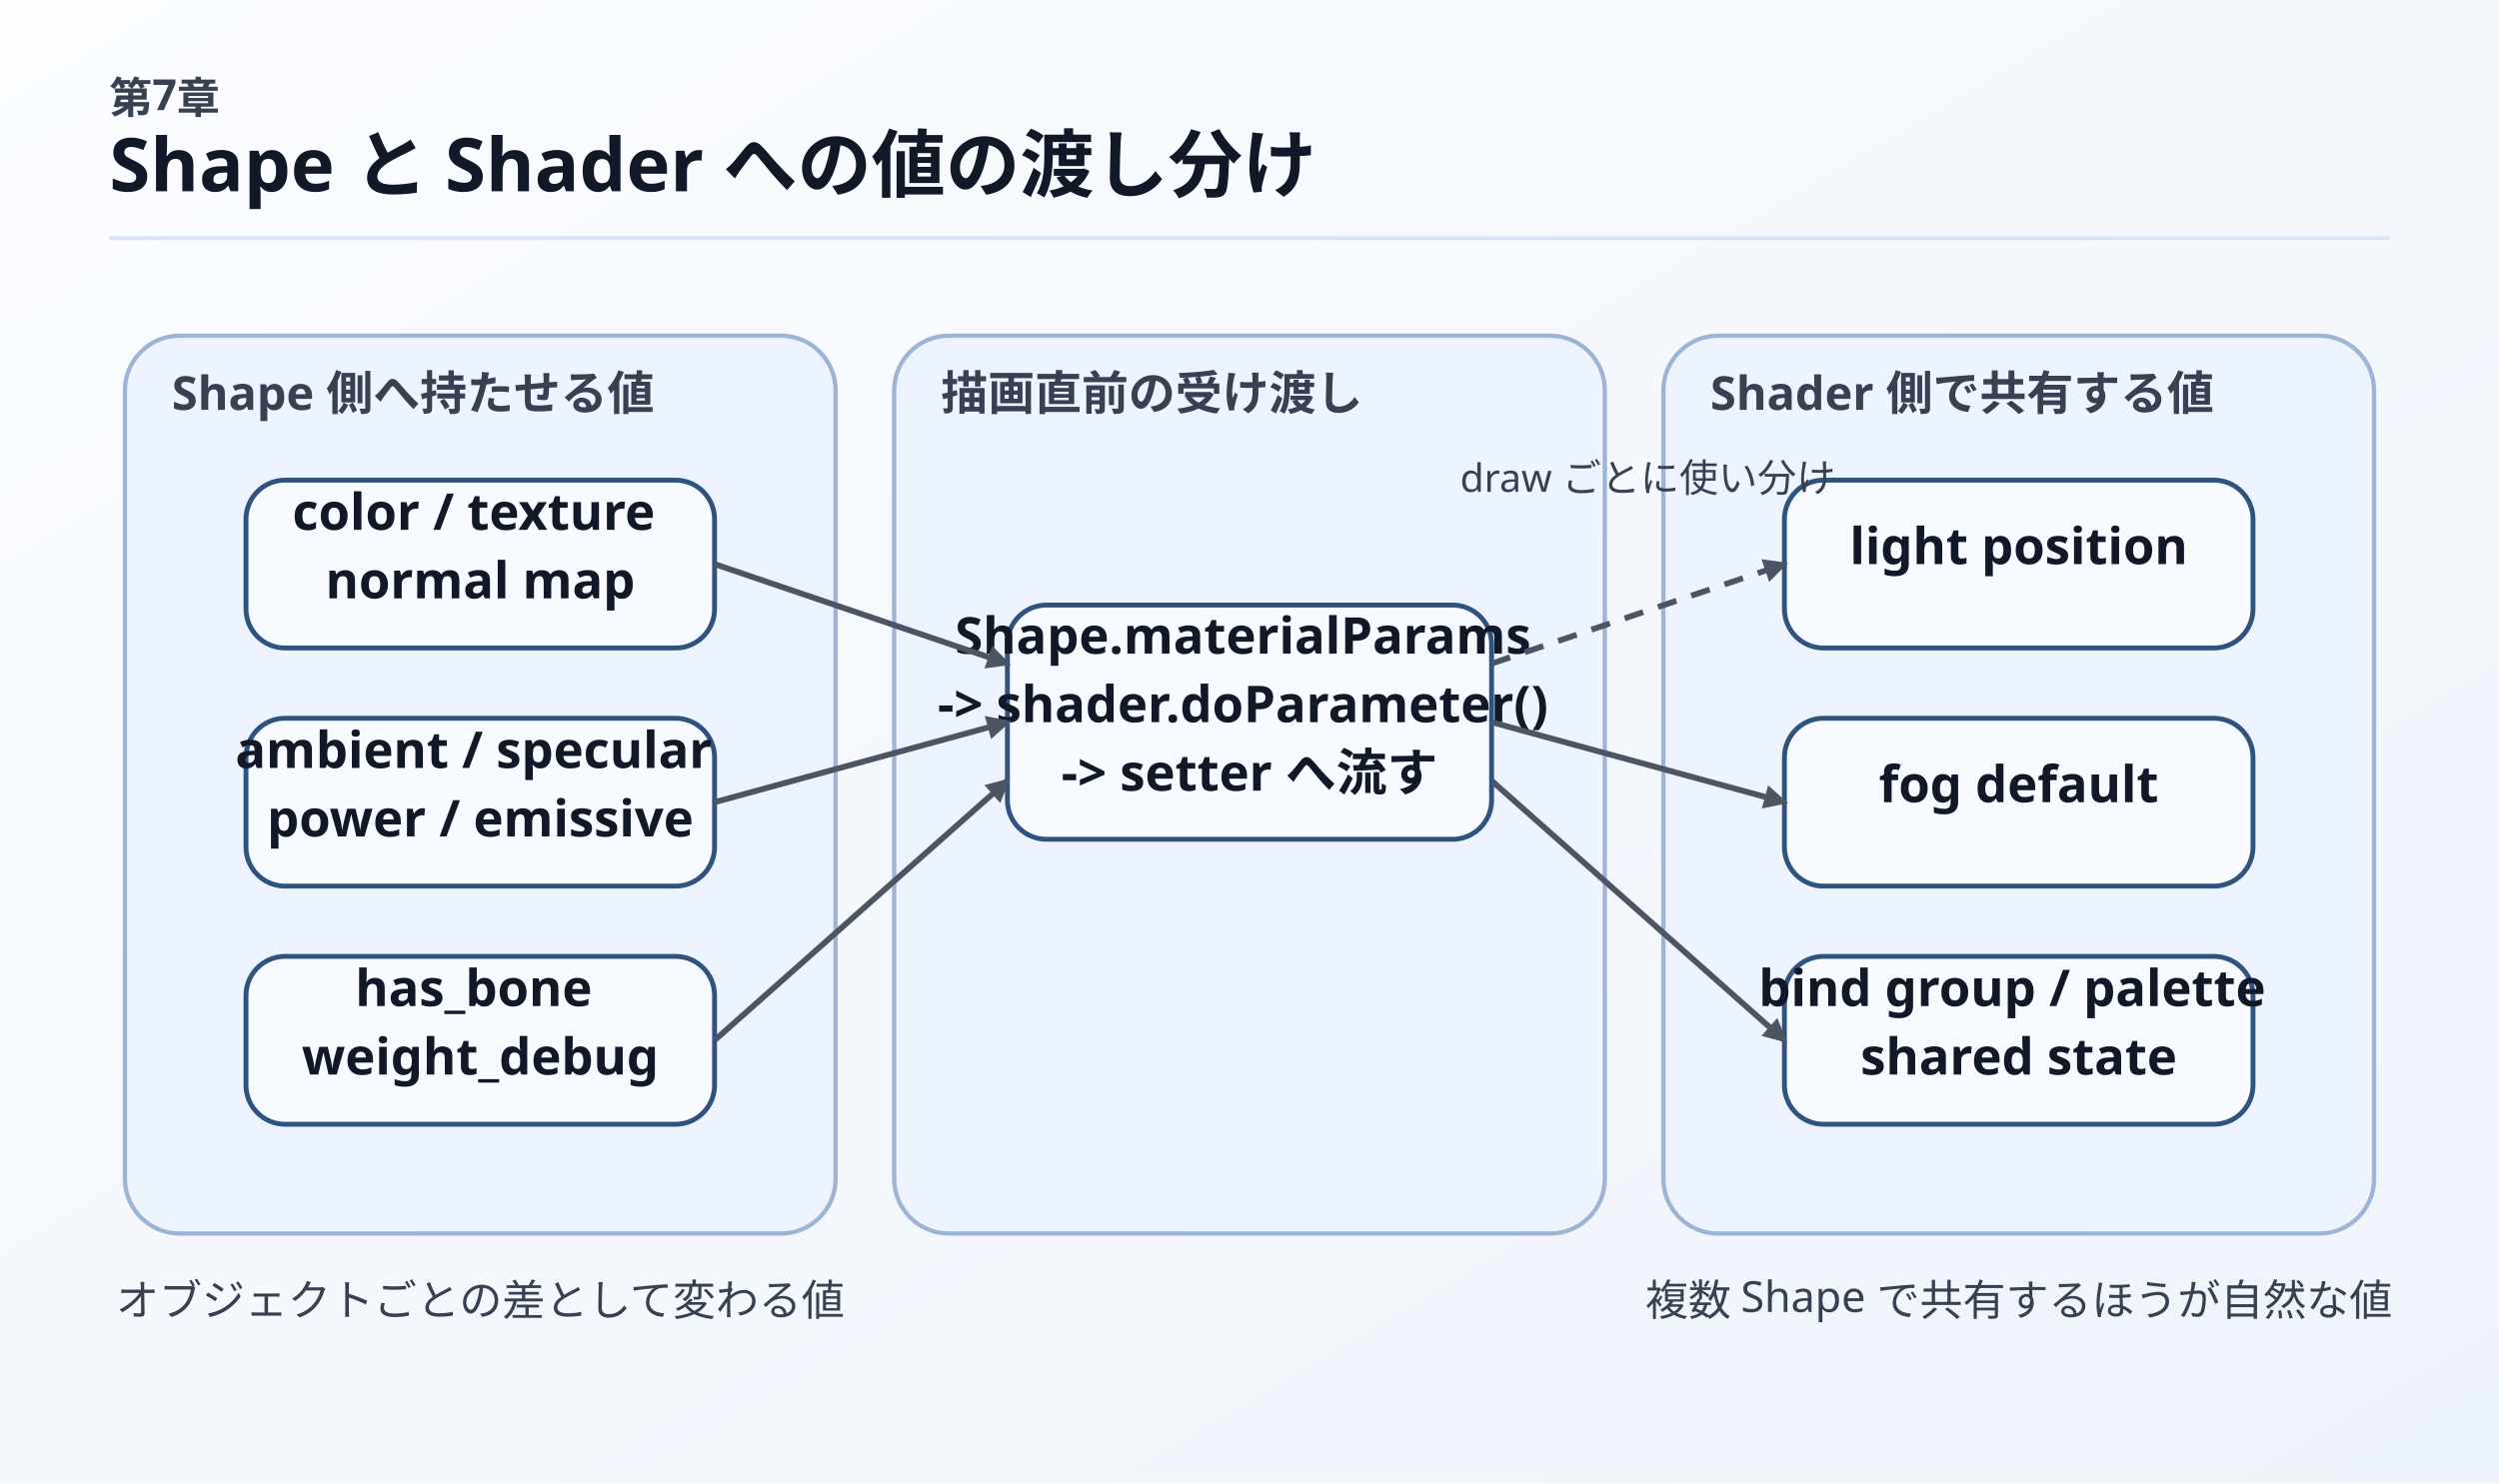
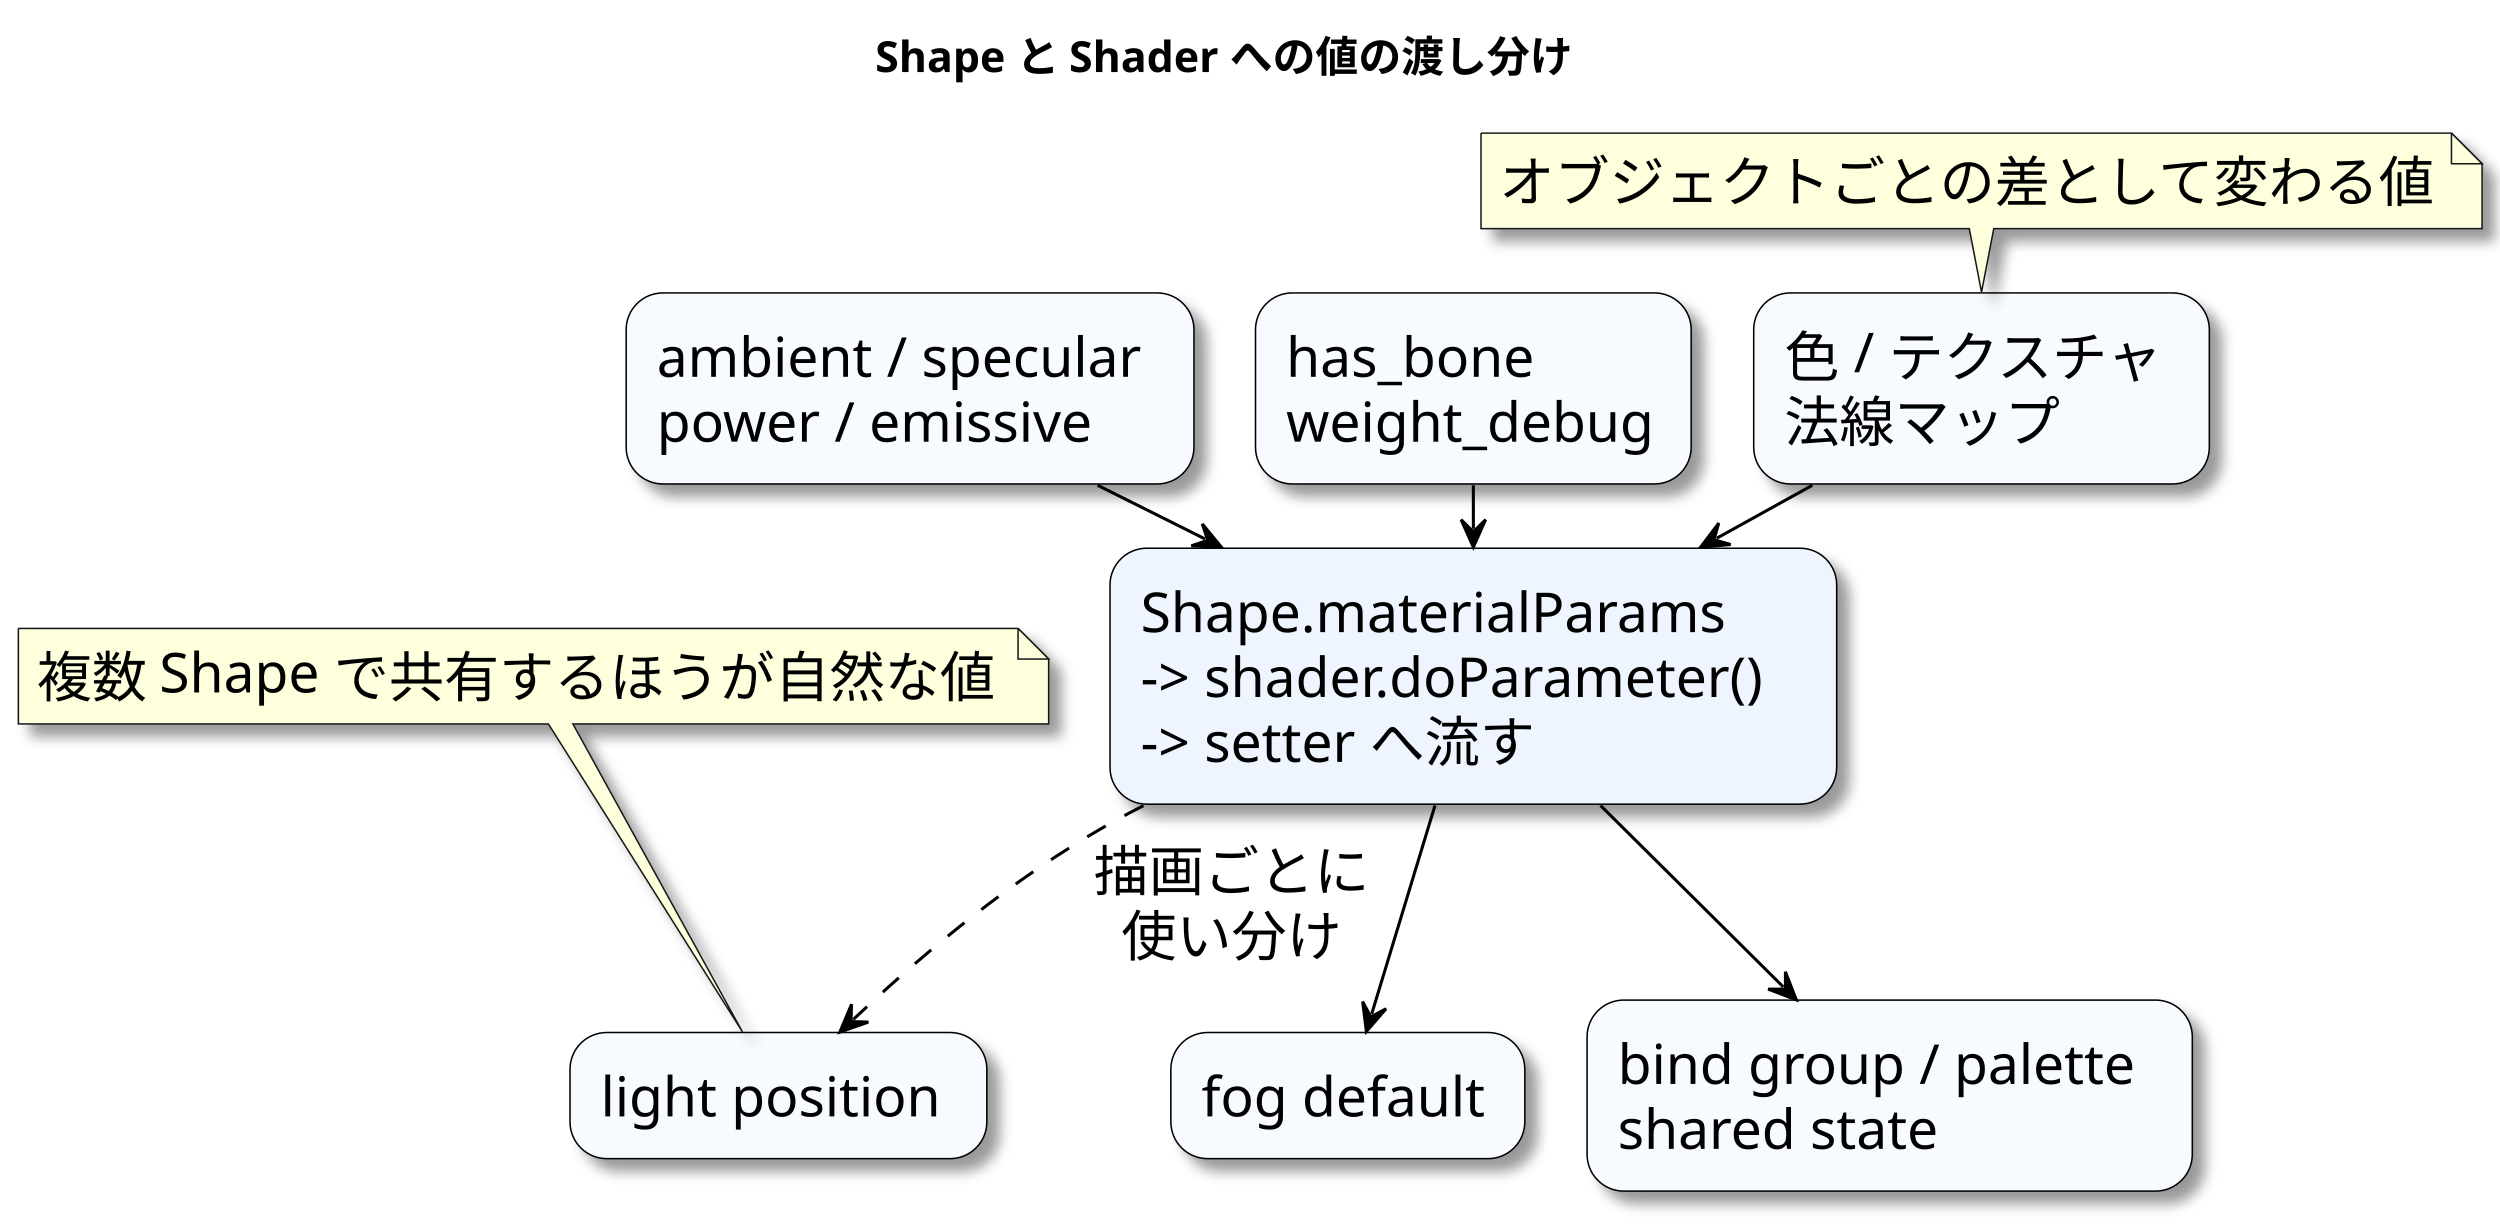
- <svg xmlns="http://www.w3.org/2000/svg" width="1280" height="760" viewBox="0 0 1280 760" role="img" aria-label="Shape と Shader への値の渡し分け">
+ <svg xmlns="http://www.w3.org/2000/svg" contentStyleType="text/css" data-diagram-type="DESCRIPTION" height="626.562px" preserveAspectRatio="none" style="width:1276px;height:626px;background:#FFFFFF;" version="1.1" viewBox="0 0 1276 626" width="1276.562px" zoomAndPan="magnify">
  <defs>
-     <linearGradient id="bg" x1="0" y1="0" x2="1" y2="1">
-       <stop offset="0%" stop-color="#fbfdff" />
-       <stop offset="100%" stop-color="#eef4fb" />
-     </linearGradient>
-     <marker id="arrow" viewBox="0 0 10 10" refX="8.4" refY="5" markerWidth="4.1" markerHeight="4.1" orient="auto-start-reverse">
-       <path d="M 0 0 L 10 5 L 0 10 z" fill="context-stroke" />
-     </marker>
+     <filter height="300%" id="f1xtwj2uq99b04" width="300%" x="-1" y="-1">
+       <feGaussianBlur result="blurOut" stdDeviation="3.125" />
+       <feColorMatrix in="blurOut" result="blurOut2" type="matrix" values="0 0 0 0 0 0 0 0 0 0 0 0 0 0 0 0 0 0 .4 0" />
+       <feOffset dx="6.25" dy="6.25" in="blurOut2" result="blurOut3" />
+       <feBlend in="SourceGraphic" in2="blurOut3" mode="normal" />
+     </filter>
  </defs>
-   <rect width="1280" height="760" fill="url(#bg)" />
-   <text x="56" y="58" text-anchor="start" font-size="22" font-weight="700" fill="#374151" font-family="'Segoe UI', 'Hiragino Sans', 'Yu Gothic UI', sans-serif">
-     <tspan x="56" dy="0">第7章</tspan>
-   </text>
-   <text x="56" y="98" text-anchor="start" font-size="38" font-weight="700" fill="#111827" font-family="'Segoe UI', 'Hiragino Sans', 'Yu Gothic UI', sans-serif">
-     <tspan x="56" dy="0">Shape と Shader への値の渡し分け</tspan>
-   </text>
-   <line x1="56" y1="122" x2="1224" y2="122" stroke="#d8e3f4" stroke-width="2" />
-   <rect x="64" y="172" width="364" height="460" rx="28" ry="28" fill="#eef4ff" stroke="#9db4d7" stroke-width="2.2" />
-   <text x="88" y="210" text-anchor="start" font-size="24" font-weight="700" fill="#374151" font-family="'Segoe UI', 'Hiragino Sans', 'Yu Gothic UI', sans-serif">
-     <tspan x="88" dy="0">Shape 側へ持たせる値</tspan>
-   </text>
-   <rect x="458" y="172" width="364" height="460" rx="28" ry="28" fill="#eef4ff" stroke="#9db4d7" stroke-width="2.2" />
-   <text x="482" y="210" text-anchor="start" font-size="24" font-weight="700" fill="#374151" font-family="'Segoe UI', 'Hiragino Sans', 'Yu Gothic UI', sans-serif">
-     <tspan x="482" dy="0">描画直前の受け渡し</tspan>
-   </text>
-   <rect x="852" y="172" width="364" height="460" rx="28" ry="28" fill="#eef4ff" stroke="#9db4d7" stroke-width="2.2" />
-   <text x="876" y="210" text-anchor="start" font-size="24" font-weight="700" fill="#374151" font-family="'Segoe UI', 'Hiragino Sans', 'Yu Gothic UI', sans-serif">
-     <tspan x="876" dy="0">Shader 側で共有する値</tspan>
-   </text>
-   <rect x="126" y="246" width="240" height="86" rx="20" ry="20" fill="#f7fbff" stroke="#2f537f" stroke-width="2.5" />
-   <text x="246" y="289" text-anchor="middle" font-size="26" font-weight="600" fill="#111827" font-family="'Segoe UI', 'Hiragino Sans', 'Yu Gothic UI', sans-serif">
-     <tspan x="246" dy="-0.675em">color / texture</tspan>
-     <tspan x="246" dy="1.35em">normal map</tspan>
-   </text>
-   <rect x="126" y="368" width="240" height="86" rx="20" ry="20" fill="#f7fbff" stroke="#2f537f" stroke-width="2.5" />
-   <text x="246" y="411" text-anchor="middle" font-size="26" font-weight="600" fill="#111827" font-family="'Segoe UI', 'Hiragino Sans', 'Yu Gothic UI', sans-serif">
-     <tspan x="246" dy="-0.675em">ambient / specular</tspan>
-     <tspan x="246" dy="1.35em">power / emissive</tspan>
-   </text>
-   <rect x="126" y="490" width="240" height="86" rx="20" ry="20" fill="#f7fbff" stroke="#2f537f" stroke-width="2.5" />
-   <text x="246" y="533" text-anchor="middle" font-size="26" font-weight="600" fill="#111827" font-family="'Segoe UI', 'Hiragino Sans', 'Yu Gothic UI', sans-serif">
-     <tspan x="246" dy="-0.675em">has_bone</tspan>
-     <tspan x="246" dy="1.35em">weight_debug</tspan>
-   </text>
-   <rect x="516" y="310" width="248" height="120" rx="20" ry="20" fill="#f7fbff" stroke="#2f537f" stroke-width="2.5" />
-   <text x="640" y="370" text-anchor="middle" font-size="26" font-weight="600" fill="#111827" font-family="'Segoe UI', 'Hiragino Sans', 'Yu Gothic UI', sans-serif">
-     <tspan x="640" dy="-1.35em">Shape.materialParams</tspan>
-     <tspan x="640" dy="1.35em">-&gt; shader.doParameter()</tspan>
-     <tspan x="640" dy="1.35em">-&gt; setter へ流す</tspan>
-   </text>
-   <rect x="914" y="246" width="240" height="86" rx="20" ry="20" fill="#f7fbff" stroke="#2f537f" stroke-width="2.5" />
-   <text x="1034" y="289" text-anchor="middle" font-size="26" font-weight="600" fill="#111827" font-family="'Segoe UI', 'Hiragino Sans', 'Yu Gothic UI', sans-serif">
-     <tspan x="1034" dy="0">light position</tspan>
-   </text>
-   <rect x="914" y="368" width="240" height="86" rx="20" ry="20" fill="#f7fbff" stroke="#2f537f" stroke-width="2.5" />
-   <text x="1034" y="411" text-anchor="middle" font-size="26" font-weight="600" fill="#111827" font-family="'Segoe UI', 'Hiragino Sans', 'Yu Gothic UI', sans-serif">
-     <tspan x="1034" dy="0">fog default</tspan>
-   </text>
-   <rect x="914" y="490" width="240" height="86" rx="20" ry="20" fill="#f7fbff" stroke="#2f537f" stroke-width="2.5" />
-   <text x="1034" y="533" text-anchor="middle" font-size="26" font-weight="600" fill="#111827" font-family="'Segoe UI', 'Hiragino Sans', 'Yu Gothic UI', sans-serif">
-     <tspan x="1034" dy="-0.675em">bind group / palette</tspan>
-     <tspan x="1034" dy="1.35em">shared state</tspan>
-   </text>
-   <line x1="366" y1="289" x2="516" y2="340" stroke="#4b5563" stroke-width="3" marker-end="url(#arrow)" />
-   <line x1="366" y1="411" x2="516" y2="370" stroke="#4b5563" stroke-width="3" marker-end="url(#arrow)" />
-   <line x1="366" y1="533" x2="516" y2="400" stroke="#4b5563" stroke-width="3" marker-end="url(#arrow)" />
-   <line x1="764" y1="340" x2="914" y2="289" stroke="#4b5563" stroke-width="3" stroke-dasharray="10 8" marker-end="url(#arrow)" />
-   <text x="844" y="252" text-anchor="middle" font-size="20" font-weight="500" fill="#374151" font-family="'Segoe UI', 'Hiragino Sans', 'Yu Gothic UI', sans-serif">
-     <tspan x="844" dy="0">draw ごとに使い分け</tspan>
-   </text>
-   <line x1="764" y1="370" x2="914" y2="411" stroke="#4b5563" stroke-width="3" marker-end="url(#arrow)" />
-   <line x1="764" y1="400" x2="914" y2="533" stroke="#4b5563" stroke-width="3" marker-end="url(#arrow)" />
-   <text x="246" y="674" text-anchor="middle" font-size="22" font-weight="500" fill="#374151" font-family="'Segoe UI', 'Hiragino Sans', 'Yu Gothic UI', sans-serif">
-     <tspan x="246" dy="0">オブジェクトごとの差として変わる値</tspan>
-   </text>
-   <text x="1034" y="674" text-anchor="middle" font-size="22" font-weight="500" fill="#374151" font-family="'Segoe UI', 'Hiragino Sans', 'Yu Gothic UI', sans-serif">
-     <tspan x="1034" dy="0">複数 Shape で共有するほうが自然な値</tspan>
-   </text>
+   <g>
+     <g class="title" data-source-line="1">
+       <text fill="#000000" font-family="Yu Gothic UI" font-size="21.875" font-weight="bold" lengthAdjust="spacing" textLength="362.518" x="446.694" y="36.774">Shape と Shader への値の渡し分け</text>
+     </g>
+     <g class="entity" data-entity="ColorParams" data-source-line="20" data-uid="ent0002" id="entity_ColorParams">
+       <rect fill="#F7FBFF" filter="url(#f1xtwj2uq99b04)" height="97.498" rx="18.75" ry="18.75" style="stroke:#000000;stroke-width:0.781;" width="232.547" x="895.094" y="149.513" />
+       <text fill="#000000" font-family="Yu Gothic UI" font-size="28.125" lengthAdjust="spacing" textLength="201.297" x="910.719" y="192.329">色 / テクスチャ</text>
+       <text fill="#000000" font-family="Yu Gothic UI" font-size="28.125" lengthAdjust="spacing" textLength="140.625" x="910.719" y="225.453">法線マップ</text>
+     </g>
+     <g class="entity" data-entity="LightingParams" data-source-line="21" data-uid="ent0003" id="entity_LightingParams">
+       <rect fill="#F7FBFF" filter="url(#f1xtwj2uq99b04)" height="97.498" rx="18.75" ry="18.75" style="stroke:#000000;stroke-width:0.781;" width="289.8" x="319.594" y="149.513" />
+       <text fill="#000000" font-family="Yu Gothic UI" font-size="28.125" lengthAdjust="spacing" textLength="258.55" x="335.219" y="192.329">ambient / specular</text>
+       <text fill="#000000" font-family="Yu Gothic UI" font-size="28.125" lengthAdjust="spacing" textLength="233.459" x="335.219" y="225.453">power / emissive</text>
+     </g>
+     <g class="entity" data-entity="DebugParams" data-source-line="22" data-uid="ent0004" id="entity_DebugParams">
+       <rect fill="#F7FBFF" filter="url(#f1xtwj2uq99b04)" height="97.498" rx="18.75" ry="18.75" style="stroke:#000000;stroke-width:0.781;" width="222.357" x="640.812" y="149.513" />
+       <text fill="#000000" font-family="Yu Gothic UI" font-size="28.125" lengthAdjust="spacing" textLength="129.488" x="656.438" y="192.329">has_bone</text>
+       <text fill="#000000" font-family="Yu Gothic UI" font-size="28.125" lengthAdjust="spacing" textLength="191.107" x="656.438" y="225.453">weight_debug</text>
+     </g>
+     <g class="entity" data-entity="MaterialRouting" data-source-line="23" data-uid="ent0005" id="entity_MaterialRouting">
+       <rect fill="#EEF5FF" filter="url(#f1xtwj2uq99b04)" height="130.621" rx="18.75" ry="18.75" style="stroke:#000000;stroke-width:0.781;" width="370.892" x="566.547" y="279.81" />
+       <text fill="#000000" font-family="Yu Gothic UI" font-size="28.125" lengthAdjust="spacing" textLength="300.394" x="582.172" y="322.626">Shape.materialParams</text>
+       <text fill="#000000" font-family="Yu Gothic UI" font-size="28.125" lengthAdjust="spacing" textLength="339.642" x="582.172" y="355.75">-&gt; shader.doParameter()</text>
+       <text fill="#000000" font-family="Yu Gothic UI" font-size="28.125" lengthAdjust="spacing" textLength="219.026" x="582.172" y="388.873">-&gt; setter へ流す</text>
+     </g>
+     <g class="entity" data-entity="LightPosition" data-source-line="24" data-uid="ent0006" id="entity_LightPosition">
+       <rect fill="#F7FBFF" filter="url(#f1xtwj2uq99b04)" height="64.374" rx="18.75" ry="18.75" style="stroke:#000000;stroke-width:0.781;" width="212.744" x="290.938" y="526.997" />
+       <text fill="#000000" font-family="Yu Gothic UI" font-size="28.125" lengthAdjust="spacing" textLength="181.494" x="306.562" y="569.813">light position</text>
+     </g>
+     <g class="entity" data-entity="FogDefault" data-source-line="25" data-uid="ent0007" id="entity_FogDefault">
+       <rect fill="#F7FBFF" filter="url(#f1xtwj2uq99b04)" height="64.374" rx="18.75" ry="18.75" style="stroke:#000000;stroke-width:0.781;" width="180.65" x="597.609" y="526.997" />
+       <text fill="#000000" font-family="Yu Gothic UI" font-size="28.125" lengthAdjust="spacing" textLength="149.4" x="613.234" y="569.813">fog default</text>
+     </g>
+     <g class="entity" data-entity="SharedState" data-source-line="26" data-uid="ent0008" id="entity_SharedState">
+       <rect fill="#F7FBFF" filter="url(#f1xtwj2uq99b04)" height="97.498" rx="18.75" ry="18.75" style="stroke:#000000;stroke-width:0.781;" width="308.902" x="810.047" y="510.435" />
+       <text fill="#000000" font-family="Yu Gothic UI" font-size="28.125" lengthAdjust="spacing" textLength="277.652" x="825.672" y="553.251">bind group / palette</text>
+       <text fill="#000000" font-family="Yu Gothic UI" font-size="28.125" lengthAdjust="spacing" textLength="167.679" x="825.672" y="586.375">shared state</text>
+     </g>
+     <g class="entity" data-entity="GMN15" data-source-line="37" data-uid="ent0016" id="entity_GMN15">
+       <path d="M755.906,67.95 L755.906,116.699 A0,0 0 0 0 755.906,116.699 L1005.125,116.699 L1011.375,149.091 L1017.625,116.699 L1266.844,116.699 A0,0 0 0 0 1266.844,116.699 L1266.844,83.575 L1251.219,67.95 L755.906,67.95 A0,0 0 0 0 755.906,67.95" fill="#FEFFDD" filter="url(#f1xtwj2uq99b04)" style="stroke:#181818;stroke-width:0.781;" />
+       <path d="M1251.219,67.95 L1251.219,83.575 L1266.844,83.575 L1251.219,67.95" fill="#FEFFDD" style="stroke:#181818;stroke-width:0.781;" />
+       <text fill="#000000" font-family="Yu Gothic UI" font-size="28.125" lengthAdjust="spacing" textLength="478.125" x="765.281" y="102.954">オブジェクトごとの差として変わる値</text>
+     </g>
+     <g class="entity" data-entity="GMN18" data-source-line="41" data-uid="ent0019" id="entity_GMN18">
+       <path d="M9.375,320.747 L9.375,369.496 A0,0 0 0 0 9.375,369.496 L279.906,369.496 L378.938,526.638 L292.406,369.496 L535.24,369.496 A0,0 0 0 0 535.24,369.496 L535.24,336.372 L519.615,320.747 L9.375,320.747 A0,0 0 0 0 9.375,320.747" fill="#FEFFDD" filter="url(#f1xtwj2uq99b04)" style="stroke:#181818;stroke-width:0.781;" />
+       <path d="M519.615,320.747 L519.615,336.372 L535.24,336.372 L519.615,320.747" fill="#FEFFDD" style="stroke:#181818;stroke-width:0.781;" />
+       <text fill="#000000" font-family="Yu Gothic UI" font-size="28.125" lengthAdjust="spacing" textLength="493.053" x="18.75" y="355.751">複数 Shape で共有するほうが自然な値</text>
+     </g>
+     <g class="link" data-entity-1="ColorParams" data-entity-2="MaterialRouting" data-source-line="28" data-uid="lnk9" id="link_ColorParams_MaterialRouting">
+       <path d="M925,247.685 C906.734,257.81 895.356,264.109 876.184,274.734" fill="none" id="ColorParams-to-MaterialRouting" style="stroke:#000000;stroke-width:1.562;" />
+       <polygon fill="#000000" points="867.984,279.279,883.314,277.929,874.818,275.492,877.255,266.995,867.984,279.279" style="stroke:#000000;stroke-width:1.562;" />
+     </g>
+     <g class="link" data-entity-1="LightingParams" data-entity-2="MaterialRouting" data-source-line="29" data-uid="lnk10" id="link_LightingParams_MaterialRouting">
+       <path d="M560.234,247.685 C580.484,257.81 593.787,264.461 615.037,275.086" fill="none" id="LightingParams-to-MaterialRouting" style="stroke:#000000;stroke-width:1.562;" />
+       <polygon fill="#000000" points="623.422,279.279,613.639,267.399,616.434,275.785,608.049,278.58,623.422,279.279" style="stroke:#000000;stroke-width:1.562;" />
+     </g>
+     <g class="link" data-entity-1="DebugParams" data-entity-2="MaterialRouting" data-source-line="30" data-uid="lnk11" id="link_DebugParams_MaterialRouting">
+       <path d="M752,247.685 C752,257.81 752,259.279 752,269.904" fill="none" id="DebugParams-to-MaterialRouting" style="stroke:#000000;stroke-width:1.562;" />
+       <polygon fill="#000000" points="752,279.279,758.25,265.216,752,271.466,745.75,265.216,752,279.279" style="stroke:#000000;stroke-width:1.562;" />
+     </g>
+     <g class="link" data-entity-1="MaterialRouting" data-entity-2="LightPosition" data-source-line="32" data-uid="lnk12" id="link_MaterialRouting_LightPosition">
+       <path d="M583.625,411.185 C574.359,415.935 565.328,420.904 556.688,426.06 C508.312,454.935 466.151,491.443 435.495,520.333" fill="none" id="MaterialRouting-to-LightPosition" style="stroke:#000000;stroke-width:1.562;stroke-dasharray:10.938,10.938;" />
+       <polygon fill="#000000" points="428.672,526.763,443.192,521.667,434.357,521.405,434.619,512.57,428.672,526.763" style="stroke:#000000;stroke-width:1.562;" />
+       <text fill="#000000" font-family="Yu Gothic UI" font-size="28.125" lengthAdjust="spacing" textLength="140.625" x="558.25" y="454.813">描画ごとに</text>
+       <text fill="#000000" font-family="Yu Gothic UI" font-size="28.125" lengthAdjust="spacing" textLength="112.5" x="572.312" y="487.937">使い分け</text>
+     </g>
+     <g class="link" data-entity-1="MaterialRouting" data-entity-2="FogDefault" data-source-line="33" data-uid="lnk13" id="link_MaterialRouting_FogDefault">
+       <path d="M732.422,411.122 C720.797,449.404 709.304,487.277 700.116,517.512" fill="none" id="MaterialRouting-to-FogDefault" style="stroke:#000000;stroke-width:1.562;" />
+       <polygon fill="#000000" points="697.391,526.482,707.459,514.844,699.662,519.007,695.499,511.209,697.391,526.482" style="stroke:#000000;stroke-width:1.562;" />
+     </g>
+     <g class="link" data-entity-1="MaterialRouting" data-entity-2="SharedState" data-source-line="34" data-uid="lnk14" id="link_MaterialRouting_SharedState">
+       <path d="M816.906,411.122 C849.125,443.107 880.706,474.455 910.19,503.721" fill="none" id="MaterialRouting-to-SharedState" style="stroke:#000000;stroke-width:1.562;" />
+       <polygon fill="#000000" points="916.844,510.325,911.266,495.983,911.299,504.822,902.46,504.855,916.844,510.325" style="stroke:#000000;stroke-width:1.562;" />
+     </g>
+   </g>
</svg>
